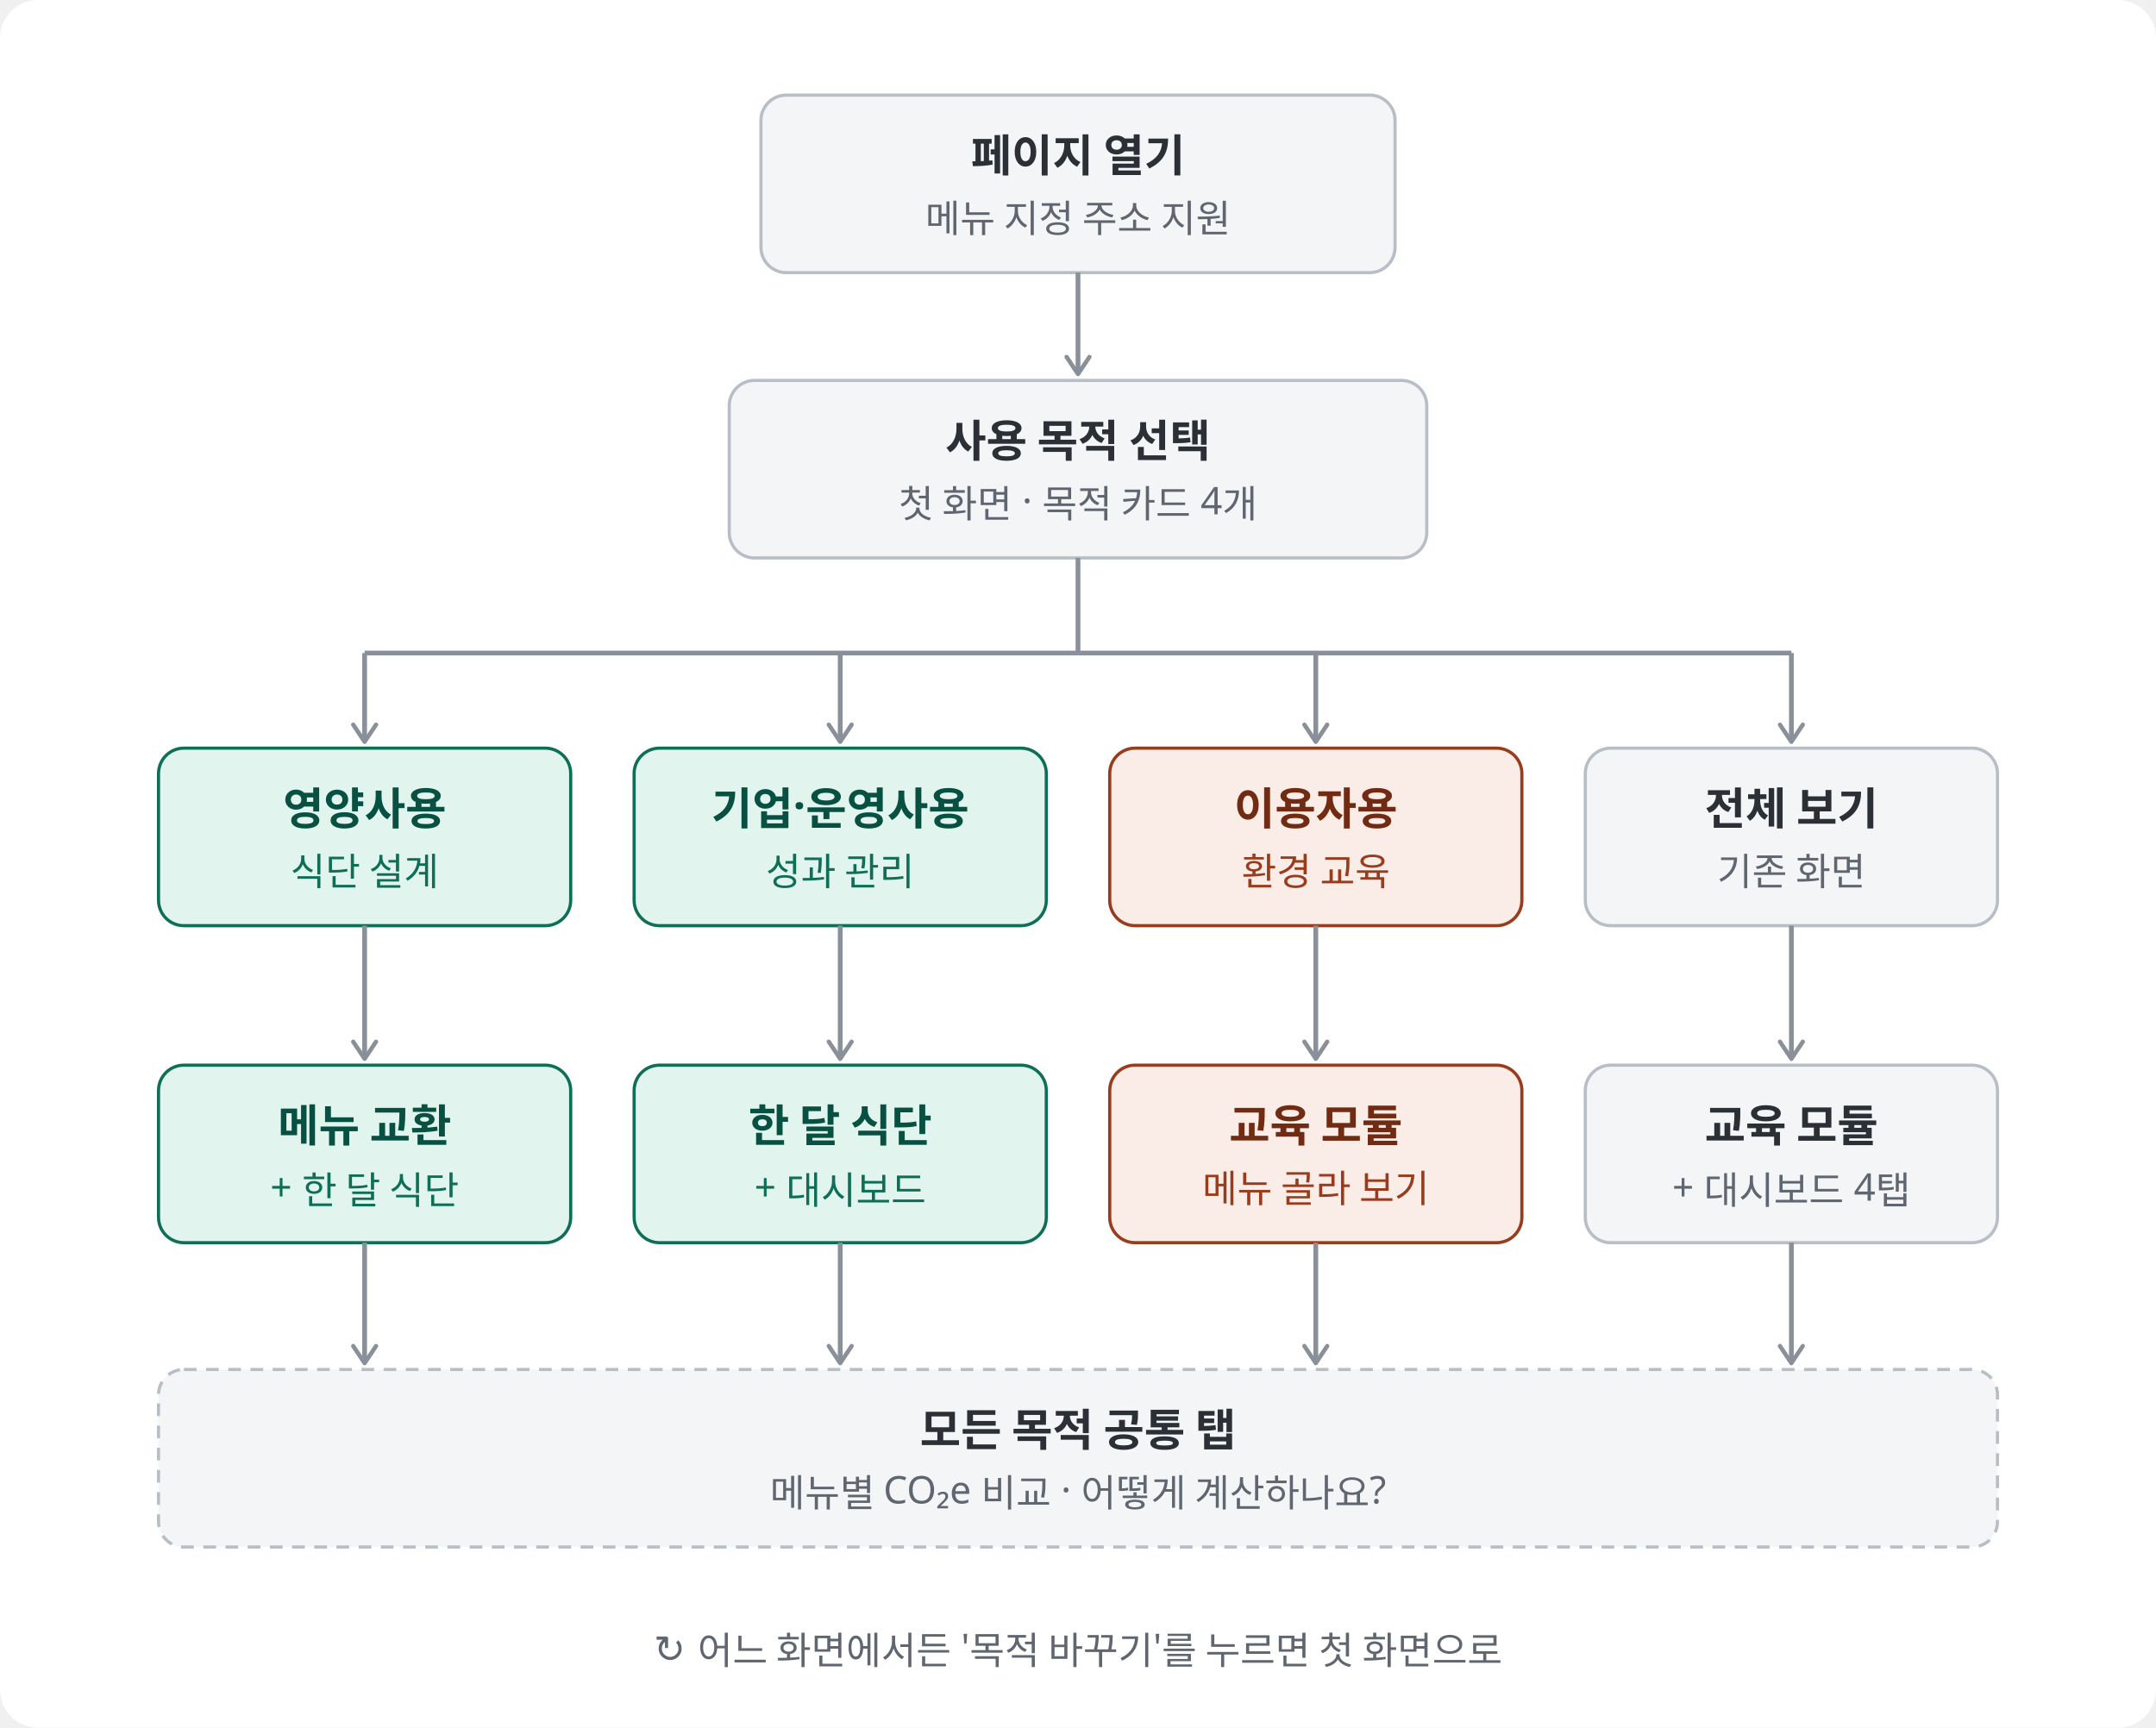
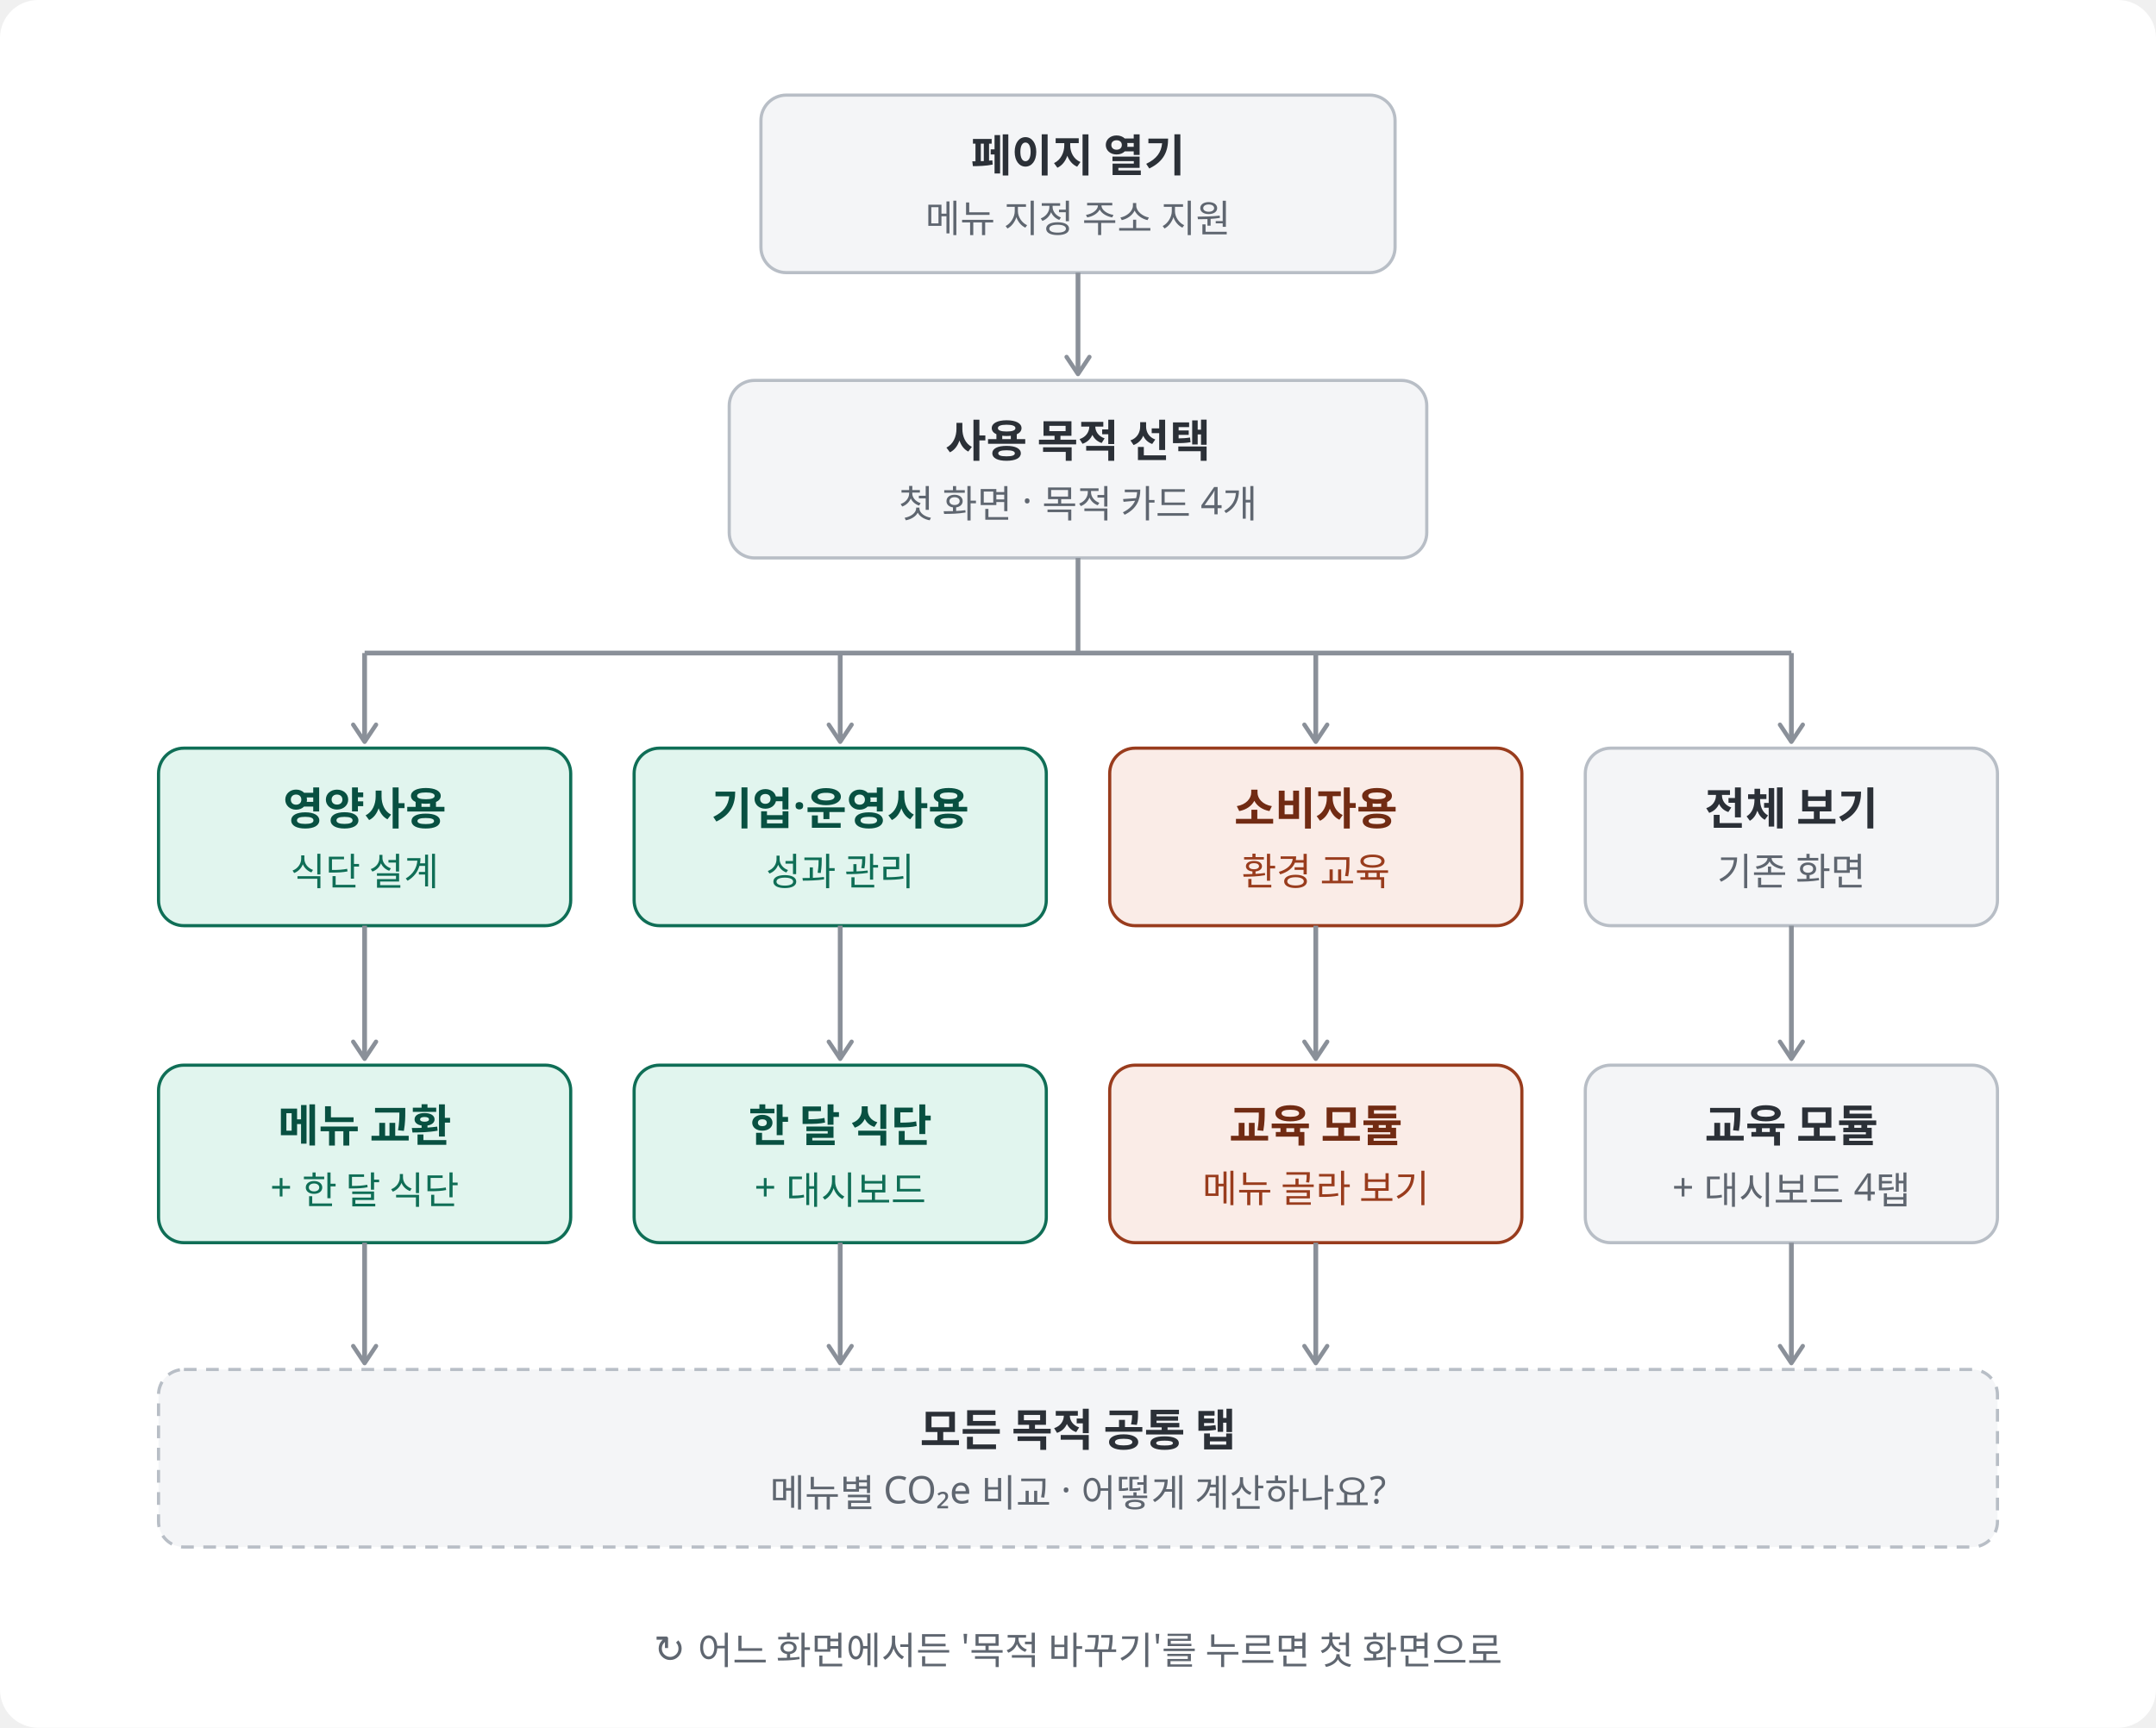
<svg xmlns="http://www.w3.org/2000/svg" width="680" height="545" viewBox="0 0 680 545" role="img">
  <style>
text{font-family:Pretendard,"Apple SD Gothic Neo","Noto Sans KR","Malgun Gothic",sans-serif}
.th{font-size:14px;font-weight:700;fill:#2B3037}
.ts{font-size:12px;fill:#5F6670}
rect{stroke-width:1}
.box{fill:#F4F5F7;stroke:#B8BEC6}
.bg{fill:#FFFFFF;stroke:none}
.arr{stroke:#8A9099;stroke-width:1.5;fill:none}
.c-teal&gt;rect{fill:#E1F5EE;stroke:#0F6E56}
.c-teal&gt;.th{fill:#085041}
.c-teal&gt;.ts{fill:#0F6E56}
.c-coral&gt;rect{fill:#FAECE7;stroke:#993C1D}
.c-coral&gt;.th{fill:#712B13}
.c-coral&gt;.ts{fill:#993C1D}
</style>
  <defs>
    <marker id="arrow" viewBox="0 0 10 10" refX="8" refY="5" markerWidth="6" markerHeight="6" orient="auto-start-reverse">
      <path d="M2 1L8 5L2 9" fill="none" stroke="#8A9099" stroke-width="1.5" stroke-linecap="round" stroke-linejoin="round" />
    </marker>
  </defs>
  <rect class="bg" x="0" y="0" width="680" height="545" rx="12" />
  <g>
    <rect class="box" x="240" y="30" width="200" height="56" rx="8" />
    <text class="th" x="340" y="48" text-anchor="middle" dominant-baseline="central">페이지 열기</text>
    <text class="ts" x="340" y="68" text-anchor="middle" dominant-baseline="central">메뉴 지정 주소 지원</text>
  </g>
  <line x1="340" y1="86" x2="340" y2="118" class="arr" marker-end="url(#arrow)" />
  <g>
    <rect class="box" x="230" y="120" width="220" height="56" rx="8" />
    <text class="th" x="340" y="138" text-anchor="middle" dominant-baseline="central">사용 목적 선택</text>
    <text class="ts" x="340" y="158" text-anchor="middle" dominant-baseline="central">첫 화면 · 목적 카드 4개</text>
  </g>
  <path d="M340 176 V206" class="arr" />
  <path d="M115 206 H565" class="arr" />
  <line x1="115" y1="206" x2="115" y2="234" class="arr" marker-end="url(#arrow)" />
  <line x1="265" y1="206" x2="265" y2="234" class="arr" marker-end="url(#arrow)" />
  <line x1="415" y1="206" x2="415" y2="234" class="arr" marker-end="url(#arrow)" />
  <line x1="565" y1="206" x2="565" y2="234" class="arr" marker-end="url(#arrow)" />
  <g class="c-teal">
    <rect x="50" y="236" width="130" height="56" rx="8" />
    <text class="th" x="115" y="254" text-anchor="middle" dominant-baseline="central">영양사용</text>
    <text class="ts" x="115" y="274" text-anchor="middle" dominant-baseline="central">식단 설계</text>
  </g>
  <g class="c-teal">
    <rect x="200" y="236" width="130" height="56" rx="8" />
    <text class="th" x="265" y="254" text-anchor="middle" dominant-baseline="central">기업·운영사용</text>
    <text class="ts" x="265" y="274" text-anchor="middle" dominant-baseline="central">성과 관리</text>
  </g>
  <g class="c-coral">
    <rect x="350" y="236" width="130" height="56" rx="8" />
-     <text class="th" x="415" y="254" text-anchor="middle" dominant-baseline="central">이용자용</text>
+     <text class="th" x="415" y="254" text-anchor="middle" dominant-baseline="central">소비자용</text>
    <text class="ts" x="415" y="274" text-anchor="middle" dominant-baseline="central">환경 교육</text>
  </g>
  <g>
    <rect class="box" x="500" y="236" width="130" height="56" rx="8" />
    <text class="th" x="565" y="254" text-anchor="middle" dominant-baseline="central">전체 보기</text>
    <text class="ts" x="565" y="274" text-anchor="middle" dominant-baseline="central">기존 화면</text>
  </g>
  <line x1="115" y1="292" x2="115" y2="334" class="arr" marker-end="url(#arrow)" />
  <line x1="265" y1="292" x2="265" y2="334" class="arr" marker-end="url(#arrow)" />
  <line x1="415" y1="292" x2="415" y2="334" class="arr" marker-end="url(#arrow)" />
  <line x1="565" y1="292" x2="565" y2="334" class="arr" marker-end="url(#arrow)" />
  <g class="c-teal">
    <rect x="50" y="336" width="130" height="56" rx="8" />
    <text class="th" x="115" y="354" text-anchor="middle" dominant-baseline="central">메뉴 교환</text>
    <text class="ts" x="115" y="374" text-anchor="middle" dominant-baseline="central">+ 한 달 식단</text>
  </g>
  <g class="c-teal">
    <rect x="200" y="336" width="130" height="56" rx="8" />
    <text class="th" x="265" y="354" text-anchor="middle" dominant-baseline="central">한 달 식단</text>
    <text class="ts" x="265" y="374" text-anchor="middle" dominant-baseline="central">+ 대시보드</text>
  </g>
  <g class="c-coral">
    <rect x="350" y="336" width="130" height="56" rx="8" />
    <text class="th" x="415" y="354" text-anchor="middle" dominant-baseline="central">교육 모듈</text>
    <text class="ts" x="415" y="374" text-anchor="middle" dominant-baseline="central">메뉴 골라 보기</text>
  </g>
  <g>
    <rect class="box" x="500" y="336" width="130" height="56" rx="8" />
    <text class="th" x="565" y="354" text-anchor="middle" dominant-baseline="central">교육 모듈</text>
    <text class="ts" x="565" y="374" text-anchor="middle" dominant-baseline="central">+ 대시보드 4탭</text>
  </g>
  <line x1="115" y1="392" x2="115" y2="430" class="arr" marker-end="url(#arrow)" />
  <line x1="265" y1="392" x2="265" y2="430" class="arr" marker-end="url(#arrow)" />
  <line x1="415" y1="392" x2="415" y2="430" class="arr" marker-end="url(#arrow)" />
  <line x1="565" y1="392" x2="565" y2="430" class="arr" marker-end="url(#arrow)" />
  <g>
    <rect class="box" x="50" y="432" width="580" height="56" rx="8" stroke-dasharray="4 3" />
    <text class="th" x="340" y="450" text-anchor="middle" dominant-baseline="central">모든 목적 공통 탭</text>
    <text class="ts" x="340" y="470" text-anchor="middle" dominant-baseline="central">메뉴별 CO₂e 비교 · 어떻게 계산하나요?</text>
  </g>
  <text class="ts" x="340" y="518" text-anchor="middle" dominant-baseline="central">↻ 어느 화면에서든 '목적 바꾸기'를 누르면 첫 화면으로</text>
</svg>
